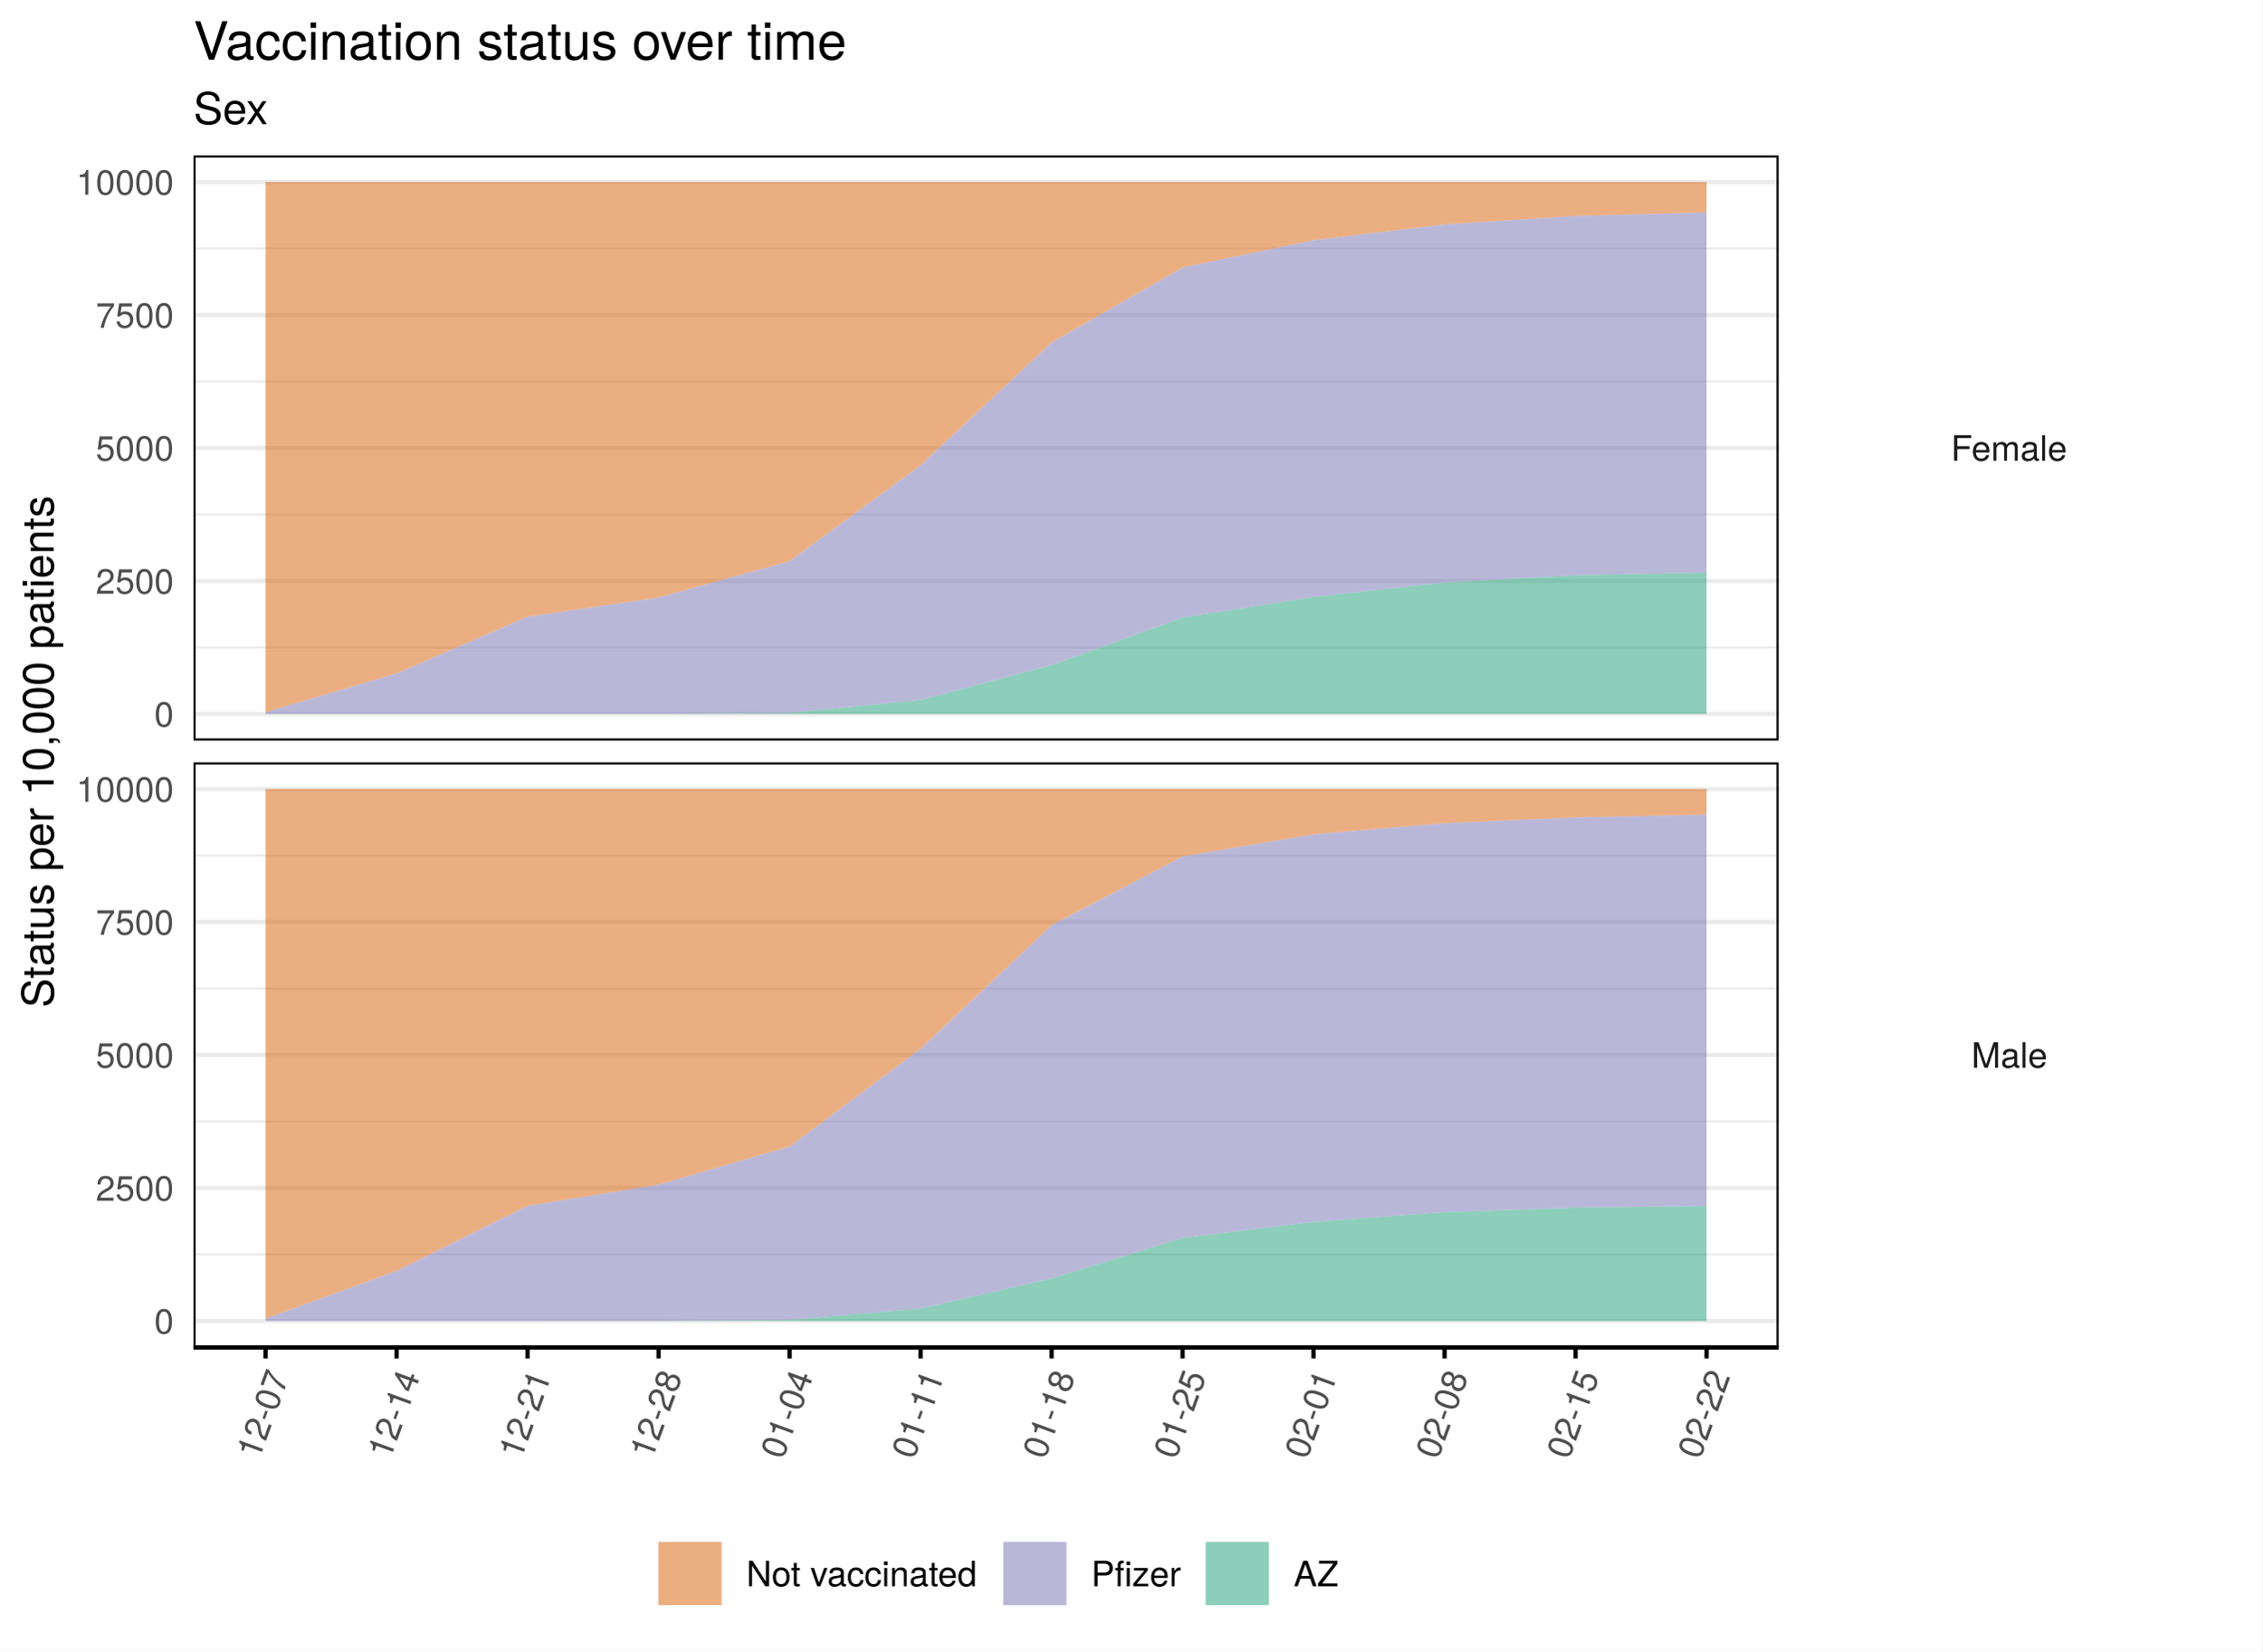
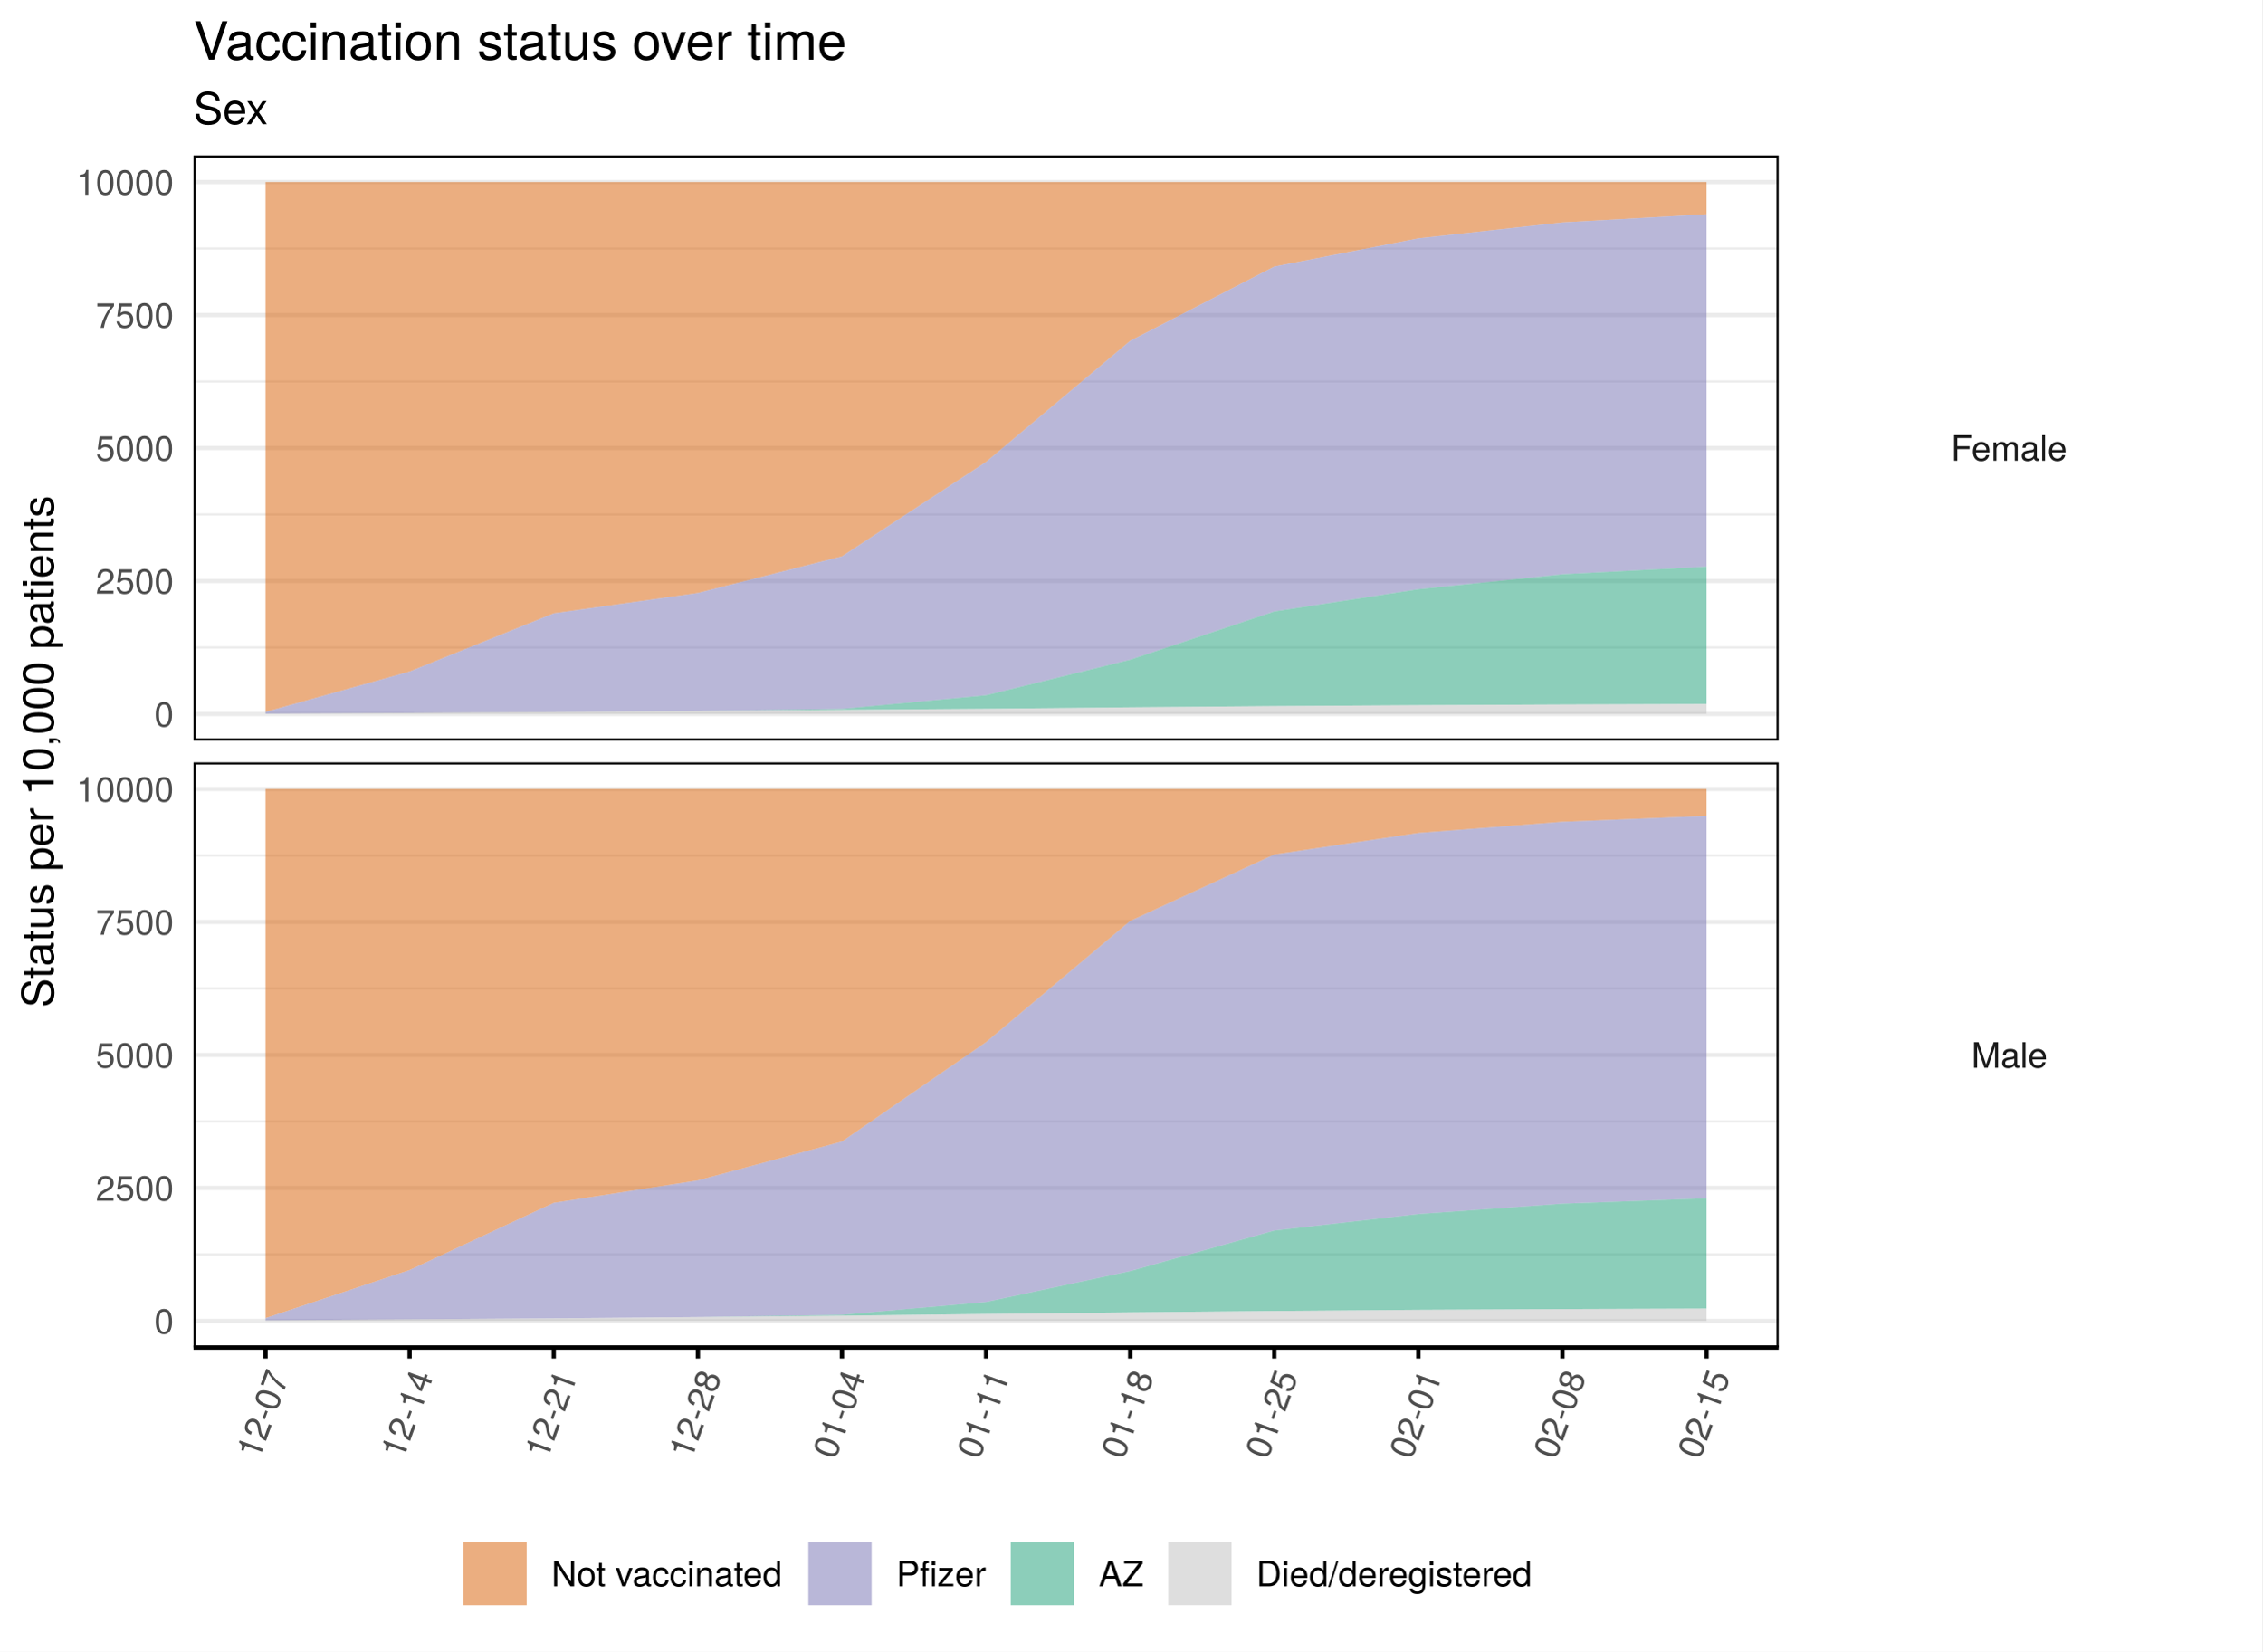
<svg xmlns="http://www.w3.org/2000/svg" viewBox="0 0 566.93 414.02">
  <defs>
    <style type="text/css">
    line, polyline, polygon, path, rect, circle {
      fill: none;
      stroke: #000000;
      stroke-linecap: round;
      stroke-linejoin: round;
      stroke-miterlimit: 10.00;
    }
  </style>
  </defs>
  <rect width="100%" height="100%" style="stroke: none; fill: #FFFFFF;" />
  <defs>
    <clipPath id="cpNDguNDl8NDQ1Ljc3fDE4NS42MnwzOC45NQ==">
      <rect x="48.49" y="38.95" width="397.28" height="146.67" />
    </clipPath>
  </defs>
  <polyline points="48.49,162.29 445.77,162.29 " style="stroke-width: 0.53; stroke: #EBEBEB; stroke-linecap: butt;" clip-path="url(#cpNDguNDl8NDQ1Ljc3fDE4NS42MnwzOC45NQ==)" />
  <polyline points="48.49,128.95 445.77,128.95 " style="stroke-width: 0.53; stroke: #EBEBEB; stroke-linecap: butt;" clip-path="url(#cpNDguNDl8NDQ1Ljc3fDE4NS42MnwzOC45NQ==)" />
  <polyline points="48.49,95.62 445.77,95.62 " style="stroke-width: 0.53; stroke: #EBEBEB; stroke-linecap: butt;" clip-path="url(#cpNDguNDl8NDQ1Ljc3fDE4NS42MnwzOC45NQ==)" />
  <polyline points="48.49,62.28 445.77,62.28 " style="stroke-width: 0.53; stroke: #EBEBEB; stroke-linecap: butt;" clip-path="url(#cpNDguNDl8NDQ1Ljc3fDE4NS42MnwzOC45NQ==)" />
  <polyline points="48.49,178.96 445.77,178.96 " style="stroke-width: 1.07; stroke: #EBEBEB; stroke-linecap: butt;" clip-path="url(#cpNDguNDl8NDQ1Ljc3fDE4NS42MnwzOC45NQ==)" />
  <polyline points="48.49,145.62 445.77,145.62 " style="stroke-width: 1.07; stroke: #EBEBEB; stroke-linecap: butt;" clip-path="url(#cpNDguNDl8NDQ1Ljc3fDE4NS42MnwzOC45NQ==)" />
  <polyline points="48.49,112.29 445.77,112.29 " style="stroke-width: 1.07; stroke: #EBEBEB; stroke-linecap: butt;" clip-path="url(#cpNDguNDl8NDQ1Ljc3fDE4NS42MnwzOC45NQ==)" />
  <polyline points="48.49,78.95 445.77,78.95 " style="stroke-width: 1.07; stroke: #EBEBEB; stroke-linecap: butt;" clip-path="url(#cpNDguNDl8NDQ1Ljc3fDE4NS42MnwzOC45NQ==)" />
  <polyline points="48.49,45.62 445.77,45.62 " style="stroke-width: 1.07; stroke: #EBEBEB; stroke-linecap: butt;" clip-path="url(#cpNDguNDl8NDQ1Ljc3fDE4NS42MnwzOC45NQ==)" />
-   <polygon points="66.55,45.62 99.38,45.62 132.21,45.62 165.05,45.62 197.88,45.62 230.71,45.62 263.55,45.62 296.38,45.62 329.21,45.62 362.05,45.62 394.88,45.62 427.71,45.62 427.71,53.24 394.88,54.12 362.05,56.24 329.21,60.20 296.38,67.05 263.55,85.84 230.71,116.63 197.88,140.67 165.05,149.78 132.21,154.58 99.38,168.80 66.55,178.52 " style="stroke-width: 0.00; stroke: none; fill: #D95F02; fill-opacity: 0.50;" clip-path="url(#cpNDguNDl8NDQ1Ljc3fDE4NS42MnwzOC45NQ==)" />
-   <polyline points="66.55,45.62 99.38,45.62 132.21,45.62 165.05,45.62 197.88,45.62 230.71,45.62 263.55,45.62 296.38,45.62 329.21,45.62 362.05,45.62 394.88,45.62 427.71,45.62 " style="stroke-width: 1.07; stroke: none;" clip-path="url(#cpNDguNDl8NDQ1Ljc3fDE4NS42MnwzOC45NQ==)" />
-   <polygon points="66.55,178.52 99.38,168.80 132.21,154.58 165.05,149.78 197.88,140.67 230.71,116.63 263.55,85.84 296.38,67.05 329.21,60.20 362.05,56.24 394.88,54.12 427.71,53.24 427.71,143.52 394.88,144.19 362.05,146.02 329.21,149.63 296.38,154.81 263.55,166.73 230.71,175.46 197.88,178.70 165.05,178.95 132.21,178.95 99.38,178.96 66.55,178.96 " style="stroke-width: 0.00; stroke: none; fill: #7570B3; fill-opacity: 0.50;" clip-path="url(#cpNDguNDl8NDQ1Ljc3fDE4NS42MnwzOC45NQ==)" />
-   <polyline points="66.55,178.52 99.38,168.80 132.21,154.58 165.05,149.78 197.88,140.67 230.71,116.63 263.55,85.84 296.38,67.05 329.21,60.20 362.05,56.24 394.88,54.12 427.71,53.24 " style="stroke-width: 1.07; stroke: none;" clip-path="url(#cpNDguNDl8NDQ1Ljc3fDE4NS42MnwzOC45NQ==)" />
-   <polygon points="66.55,178.96 99.38,178.96 132.21,178.95 165.05,178.95 197.88,178.70 230.71,175.46 263.55,166.73 296.38,154.81 329.21,149.63 362.05,146.02 394.88,144.19 427.71,143.52 427.71,178.96 394.88,178.96 362.05,178.96 329.21,178.96 296.38,178.96 263.55,178.96 230.71,178.96 197.88,178.96 165.05,178.96 132.21,178.96 99.38,178.96 66.55,178.96 " style="stroke-width: 0.00; stroke: none; fill: #1B9E77; fill-opacity: 0.50;" clip-path="url(#cpNDguNDl8NDQ1Ljc3fDE4NS42MnwzOC45NQ==)" />
-   <polyline points="66.55,178.96 99.38,178.96 132.21,178.95 165.05,178.95 197.88,178.70 230.71,175.46 263.55,166.73 296.38,154.81 329.21,149.63 362.05,146.02 394.88,144.19 427.71,143.52 " style="stroke-width: 1.07; stroke: none;" clip-path="url(#cpNDguNDl8NDQ1Ljc3fDE4NS42MnwzOC45NQ==)" />
+   <polygon points="66.55,45.62 102.66,45.62 138.78,45.62 174.90,45.62 211.01,45.62 247.13,45.62 283.25,45.62 319.36,45.62 355.48,45.62 391.60,45.62 427.71,45.62 427.71,53.70 391.60,55.74 355.48,59.73 319.36,66.81 283.25,85.43 247.13,115.78 211.01,139.46 174.90,148.64 138.78,153.74 102.66,168.33 66.55,178.46 " style="stroke-width: 0.00; stroke: none; fill: #D95F02; fill-opacity: 0.50;" clip-path="url(#cpNDguNDl8NDQ1Ljc3fDE4NS42MnwzOC45NQ==)" />
+   <polyline points="66.55,45.62 102.66,45.62 138.78,45.62 174.90,45.62 211.01,45.62 247.13,45.62 283.25,45.62 319.36,45.62 355.48,45.62 391.60,45.62 427.71,45.62 " style="stroke-width: 1.07; stroke: none;" clip-path="url(#cpNDguNDl8NDQ1Ljc3fDE4NS42MnwzOC45NQ==)" />
+   <polygon points="66.55,178.46 102.66,168.33 138.78,153.74 174.90,148.64 211.01,139.46 247.13,115.78 283.25,85.43 319.36,66.81 355.48,59.73 391.60,55.74 427.71,53.70 427.71,142.03 391.60,143.94 355.48,147.69 319.36,153.26 283.25,165.36 247.13,174.27 211.01,177.69 174.90,178.22 138.78,178.45 102.66,178.68 66.55,178.89 " style="stroke-width: 0.00; stroke: none; fill: #7570B3; fill-opacity: 0.50;" clip-path="url(#cpNDguNDl8NDQ1Ljc3fDE4NS42MnwzOC45NQ==)" />
+   <polyline points="66.55,178.46 102.66,168.33 138.78,153.74 174.90,148.64 211.01,139.46 247.13,115.78 283.25,85.43 319.36,66.81 355.48,59.73 391.60,55.74 427.71,53.70 " style="stroke-width: 1.07; stroke: none;" clip-path="url(#cpNDguNDl8NDQ1Ljc3fDE4NS42MnwzOC45NQ==)" />
+   <polygon points="66.55,178.89 102.66,178.68 138.78,178.45 174.90,178.22 211.01,177.69 247.13,174.27 283.25,165.36 319.36,153.26 355.48,147.69 391.60,143.94 427.71,142.03 427.71,176.47 391.60,176.60 355.48,176.77 319.36,177.00 283.25,177.31 247.13,177.67 211.01,177.95 174.90,178.23 138.78,178.45 102.66,178.68 66.55,178.89 " style="stroke-width: 0.00; stroke: none; fill: #1B9E77; fill-opacity: 0.50;" clip-path="url(#cpNDguNDl8NDQ1Ljc3fDE4NS42MnwzOC45NQ==)" />
+   <polyline points="66.55,178.89 102.66,178.68 138.78,178.45 174.90,178.22 211.01,177.69 247.13,174.27 283.25,165.36 319.36,153.26 355.48,147.69 391.60,143.94 427.71,142.03 " style="stroke-width: 1.07; stroke: none;" clip-path="url(#cpNDguNDl8NDQ1Ljc3fDE4NS42MnwzOC45NQ==)" />
+   <polygon points="66.55,178.89 102.66,178.68 138.78,178.45 174.90,178.23 211.01,177.95 247.13,177.67 283.25,177.31 319.36,177.00 355.48,176.77 391.60,176.60 427.71,176.47 427.71,178.96 391.60,178.96 355.48,178.96 319.36,178.96 283.25,178.96 247.13,178.96 211.01,178.96 174.90,178.96 138.78,178.96 102.66,178.96 66.55,178.96 " style="stroke-width: 0.00; stroke: none; fill: #BEBEBE; fill-opacity: 0.50;" clip-path="url(#cpNDguNDl8NDQ1Ljc3fDE4NS42MnwzOC45NQ==)" />
+   <polyline points="66.55,178.89 102.66,178.68 138.78,178.45 174.90,178.23 211.01,177.95 247.13,177.67 283.25,177.31 319.36,177.00 355.48,176.77 391.60,176.60 427.71,176.47 " style="stroke-width: 1.07; stroke: none;" clip-path="url(#cpNDguNDl8NDQ1Ljc3fDE4NS42MnwzOC45NQ==)" />
  <rect x="48.49" y="38.95" width="397.28" height="146.67" style="stroke-width: 1.07;" clip-path="url(#cpNDguNDl8NDQ1Ljc3fDE4NS42MnwzOC45NQ==)" />
  <defs>
    <clipPath id="cpMC4wMHw1NjYuOTN8NDE0LjAyfDAuMDA=">
      <rect x="0.00" y="0.00" width="566.93" height="414.02" />
    </clipPath>
  </defs>
  <defs>
    <clipPath id="cpNDguNDl8NDQ1Ljc3fDMzNy43OHwxOTEuMTA=">
      <rect x="48.49" y="191.10" width="397.28" height="146.67" />
    </clipPath>
  </defs>
  <polyline points="48.49,314.44 445.77,314.44 " style="stroke-width: 0.53; stroke: #EBEBEB; stroke-linecap: butt;" clip-path="url(#cpNDguNDl8NDQ1Ljc3fDMzNy43OHwxOTEuMTA=)" />
  <polyline points="48.49,281.11 445.77,281.11 " style="stroke-width: 0.53; stroke: #EBEBEB; stroke-linecap: butt;" clip-path="url(#cpNDguNDl8NDQ1Ljc3fDMzNy43OHwxOTEuMTA=)" />
  <polyline points="48.49,247.77 445.77,247.77 " style="stroke-width: 0.53; stroke: #EBEBEB; stroke-linecap: butt;" clip-path="url(#cpNDguNDl8NDQ1Ljc3fDMzNy43OHwxOTEuMTA=)" />
  <polyline points="48.49,214.44 445.77,214.44 " style="stroke-width: 0.53; stroke: #EBEBEB; stroke-linecap: butt;" clip-path="url(#cpNDguNDl8NDQ1Ljc3fDMzNy43OHwxOTEuMTA=)" />
  <polyline points="48.49,331.11 445.77,331.11 " style="stroke-width: 1.07; stroke: #EBEBEB; stroke-linecap: butt;" clip-path="url(#cpNDguNDl8NDQ1Ljc3fDMzNy43OHwxOTEuMTA=)" />
  <polyline points="48.49,297.77 445.77,297.77 " style="stroke-width: 1.07; stroke: #EBEBEB; stroke-linecap: butt;" clip-path="url(#cpNDguNDl8NDQ1Ljc3fDMzNy43OHwxOTEuMTA=)" />
  <polyline points="48.49,264.44 445.77,264.44 " style="stroke-width: 1.07; stroke: #EBEBEB; stroke-linecap: butt;" clip-path="url(#cpNDguNDl8NDQ1Ljc3fDMzNy43OHwxOTEuMTA=)" />
  <polyline points="48.49,231.10 445.77,231.10 " style="stroke-width: 1.07; stroke: #EBEBEB; stroke-linecap: butt;" clip-path="url(#cpNDguNDl8NDQ1Ljc3fDMzNy43OHwxOTEuMTA=)" />
  <polyline points="48.49,197.77 445.77,197.77 " style="stroke-width: 1.07; stroke: #EBEBEB; stroke-linecap: butt;" clip-path="url(#cpNDguNDl8NDQ1Ljc3fDMzNy43OHwxOTEuMTA=)" />
-   <polygon points="66.55,197.77 99.38,197.77 132.21,197.77 165.05,197.77 197.88,197.77 230.71,197.77 263.55,197.77 296.38,197.77 329.21,197.77 362.05,197.77 394.88,197.77 427.71,197.77 427.71,204.20 394.88,204.89 362.05,206.33 329.21,209.12 296.38,214.68 263.55,231.90 230.71,262.87 197.88,287.38 165.05,296.96 132.21,302.25 99.38,318.56 66.55,330.52 " style="stroke-width: 0.00; stroke: none; fill: #D95F02; fill-opacity: 0.50;" clip-path="url(#cpNDguNDl8NDQ1Ljc3fDMzNy43OHwxOTEuMTA=)" />
-   <polyline points="66.55,197.77 99.38,197.77 132.21,197.77 165.05,197.77 197.88,197.77 230.71,197.77 263.55,197.77 296.38,197.77 329.21,197.77 362.05,197.77 394.88,197.77 427.71,197.77 " style="stroke-width: 1.07; stroke: none;" clip-path="url(#cpNDguNDl8NDQ1Ljc3fDMzNy43OHwxOTEuMTA=)" />
-   <polygon points="66.55,330.52 99.38,318.56 132.21,302.25 165.05,296.96 197.88,287.38 230.71,262.87 263.55,231.90 296.38,214.68 329.21,209.12 362.05,206.33 394.88,204.89 427.71,204.20 427.71,302.30 394.88,302.73 362.05,303.85 329.21,306.29 296.38,310.30 263.55,320.48 230.71,328.01 197.88,330.87 165.05,331.10 132.21,331.11 99.38,331.11 66.55,331.11 " style="stroke-width: 0.00; stroke: none; fill: #7570B3; fill-opacity: 0.50;" clip-path="url(#cpNDguNDl8NDQ1Ljc3fDMzNy43OHwxOTEuMTA=)" />
-   <polyline points="66.55,330.52 99.38,318.56 132.21,302.25 165.05,296.96 197.88,287.38 230.71,262.87 263.55,231.90 296.38,214.68 329.21,209.12 362.05,206.33 394.88,204.89 427.71,204.20 " style="stroke-width: 1.07; stroke: none;" clip-path="url(#cpNDguNDl8NDQ1Ljc3fDMzNy43OHwxOTEuMTA=)" />
-   <polygon points="66.55,331.11 99.38,331.11 132.21,331.11 165.05,331.10 197.88,330.87 230.71,328.01 263.55,320.48 296.38,310.30 329.21,306.29 362.05,303.85 394.88,302.73 427.71,302.30 427.71,331.11 394.88,331.11 362.05,331.11 329.21,331.11 296.38,331.11 263.55,331.11 230.71,331.11 197.88,331.11 165.05,331.11 132.21,331.11 99.38,331.11 66.55,331.11 " style="stroke-width: 0.00; stroke: none; fill: #1B9E77; fill-opacity: 0.50;" clip-path="url(#cpNDguNDl8NDQ1Ljc3fDMzNy43OHwxOTEuMTA=)" />
-   <polyline points="66.55,331.11 99.38,331.11 132.21,331.11 165.05,331.10 197.88,330.87 230.71,328.01 263.55,320.48 296.38,310.30 329.21,306.29 362.05,303.85 394.88,302.73 427.71,302.30 " style="stroke-width: 1.07; stroke: none;" clip-path="url(#cpNDguNDl8NDQ1Ljc3fDMzNy43OHwxOTEuMTA=)" />
+   <polygon points="66.55,197.77 102.66,197.77 138.78,197.77 174.90,197.77 211.01,197.77 247.13,197.77 283.25,197.77 319.36,197.77 355.48,197.77 391.60,197.77 427.71,197.77 427.71,204.53 391.60,206.00 355.48,208.80 319.36,214.20 283.25,230.87 247.13,261.24 211.01,286.16 174.90,295.90 138.78,301.52 102.66,318.36 66.55,330.41 " style="stroke-width: 0.00; stroke: none; fill: #D95F02; fill-opacity: 0.50;" clip-path="url(#cpNDguNDl8NDQ1Ljc3fDMzNy43OHwxOTEuMTA=)" />
+   <polyline points="66.55,197.77 102.66,197.77 138.78,197.77 174.90,197.77 211.01,197.77 247.13,197.77 283.25,197.77 319.36,197.77 355.48,197.77 391.60,197.77 427.71,197.77 " style="stroke-width: 1.07; stroke: none;" clip-path="url(#cpNDguNDl8NDQ1Ljc3fDMzNy43OHwxOTEuMTA=)" />
+   <polygon points="66.55,330.41 102.66,318.36 138.78,301.52 174.90,295.90 211.01,286.16 247.13,261.24 283.25,230.87 319.36,214.20 355.48,208.80 391.60,206.00 427.71,204.53 427.71,300.37 391.60,301.72 355.48,304.32 319.36,308.45 283.25,318.63 247.13,326.37 211.01,329.58 174.90,330.14 138.78,330.46 102.66,330.72 66.55,330.97 " style="stroke-width: 0.00; stroke: none; fill: #7570B3; fill-opacity: 0.50;" clip-path="url(#cpNDguNDl8NDQ1Ljc3fDMzNy43OHwxOTEuMTA=)" />
+   <polyline points="66.55,330.41 102.66,318.36 138.78,301.52 174.90,295.90 211.01,286.16 247.13,261.24 283.25,230.87 319.36,214.20 355.48,208.80 391.60,206.00 427.71,204.53 " style="stroke-width: 1.07; stroke: none;" clip-path="url(#cpNDguNDl8NDQ1Ljc3fDMzNy43OHwxOTEuMTA=)" />
+   <polygon points="66.55,330.97 102.66,330.72 138.78,330.46 174.90,330.14 211.01,329.58 247.13,326.37 283.25,318.63 319.36,308.45 355.48,304.32 391.60,301.72 427.71,300.37 427.71,328.02 391.60,328.15 355.48,328.33 319.36,328.62 283.25,328.97 247.13,329.37 211.01,329.81 174.90,330.14 138.78,330.46 102.66,330.72 66.55,330.97 " style="stroke-width: 0.00; stroke: none; fill: #1B9E77; fill-opacity: 0.50;" clip-path="url(#cpNDguNDl8NDQ1Ljc3fDMzNy43OHwxOTEuMTA=)" />
+   <polyline points="66.55,330.97 102.66,330.72 138.78,330.46 174.90,330.14 211.01,329.58 247.13,326.37 283.25,318.63 319.36,308.45 355.48,304.32 391.60,301.72 427.71,300.37 " style="stroke-width: 1.07; stroke: none;" clip-path="url(#cpNDguNDl8NDQ1Ljc3fDMzNy43OHwxOTEuMTA=)" />
+   <polygon points="66.55,330.97 102.66,330.72 138.78,330.46 174.90,330.14 211.01,329.81 247.13,329.37 283.25,328.97 319.36,328.62 355.48,328.33 391.60,328.15 427.71,328.02 427.71,331.11 391.60,331.11 355.48,331.11 319.36,331.11 283.25,331.11 247.13,331.11 211.01,331.11 174.90,331.11 138.78,331.11 102.66,331.11 66.55,331.11 " style="stroke-width: 0.00; stroke: none; fill: #BEBEBE; fill-opacity: 0.50;" clip-path="url(#cpNDguNDl8NDQ1Ljc3fDMzNy43OHwxOTEuMTA=)" />
+   <polyline points="66.55,330.97 102.66,330.72 138.78,330.46 174.90,330.14 211.01,329.81 247.13,329.37 283.25,328.97 319.36,328.62 355.48,328.33 391.60,328.15 427.71,328.02 " style="stroke-width: 1.07; stroke: none;" clip-path="url(#cpNDguNDl8NDQ1Ljc3fDMzNy43OHwxOTEuMTA=)" />
  <rect x="48.49" y="191.10" width="397.28" height="146.67" style="stroke-width: 1.07;" clip-path="url(#cpNDguNDl8NDQ1Ljc3fDMzNy43OHwxOTEuMTA=)" />
  <defs>
    <clipPath id="cpMC4wMHw1NjYuOTN8NDE0LjAyfDAuMDA=">
      <rect x="0.00" y="0.00" width="566.93" height="414.02" />
    </clipPath>
  </defs>
  <defs>
    <clipPath id="cpNDQ1Ljc3fDU2MS40NXwxODUuNjJ8MzguOTU=">
      <rect x="445.77" y="38.95" width="115.68" height="146.67" />
    </clipPath>
  </defs>
  <defs>
    <clipPath id="cpNDg0LjU2fDUyMi42NnwxODUuNjJ8MzguOTU=">
      <rect x="484.56" y="38.95" width="38.11" height="146.67" />
    </clipPath>
  </defs>
  <g clip-path="url(#cpNDg0LjU2fDUyMi42NnwxODUuNjJ8MzguOTU=)">
    <text x="488.94" y="115.49" style="font-size: 8.80px; fill: #1A1A1A; font-family: TeX Gyre Heros;" textLength="29.34px" lengthAdjust="spacingAndGlyphs">Female</text>
  </g>
  <defs>
    <clipPath id="cpNDQ1Ljc3fDU2MS40NXwxODUuNjJ8MzguOTU=">
      <rect x="445.77" y="38.95" width="115.68" height="146.67" />
    </clipPath>
  </defs>
  <defs>
    <clipPath id="cpMC4wMHw1NjYuOTN8NDE0LjAyfDAuMDA=">
      <rect x="0.00" y="0.00" width="566.93" height="414.02" />
    </clipPath>
  </defs>
  <defs>
    <clipPath id="cpNDQ1Ljc3fDU2MS40NXwzMzcuNzh8MTkxLjEw">
      <rect x="445.77" y="191.10" width="115.68" height="146.67" />
    </clipPath>
  </defs>
  <defs>
    <clipPath id="cpNDg0LjU2fDUyMi42NnwzMzcuNzh8MTkxLjEw">
      <rect x="484.56" y="191.10" width="38.11" height="146.67" />
    </clipPath>
  </defs>
  <g clip-path="url(#cpNDg0LjU2fDUyMi42NnwzMzcuNzh8MTkxLjEw)">
    <text x="494.08" y="267.65" style="font-size: 8.80px; fill: #1A1A1A; font-family: TeX Gyre Heros;" textLength="19.07px" lengthAdjust="spacingAndGlyphs">Male</text>
  </g>
  <defs>
    <clipPath id="cpNDQ1Ljc3fDU2MS40NXwzMzcuNzh8MTkxLjEw">
      <rect x="445.77" y="191.10" width="115.68" height="146.67" />
    </clipPath>
  </defs>
  <defs>
    <clipPath id="cpMC4wMHw1NjYuOTN8NDE0LjAyfDAuMDA=">
      <rect x="0.00" y="0.00" width="566.93" height="414.02" />
    </clipPath>
  </defs>
  <polyline points="48.49,337.78 445.77,337.78 " style="stroke-width: 1.07; stroke-linecap: butt;" clip-path="url(#cpMC4wMHw1NjYuOTN8NDE0LjAyfDAuMDA=)" />
  <polyline points="66.55,340.52 66.55,337.78 " style="stroke-width: 1.07; stroke-linecap: butt;" clip-path="url(#cpMC4wMHw1NjYuOTN8NDE0LjAyfDAuMDA=)" />
-   <polyline points="99.38,340.52 99.38,337.78 " style="stroke-width: 1.07; stroke-linecap: butt;" clip-path="url(#cpMC4wMHw1NjYuOTN8NDE0LjAyfDAuMDA=)" />
-   <polyline points="132.21,340.52 132.21,337.78 " style="stroke-width: 1.07; stroke-linecap: butt;" clip-path="url(#cpMC4wMHw1NjYuOTN8NDE0LjAyfDAuMDA=)" />
-   <polyline points="165.05,340.52 165.05,337.78 " style="stroke-width: 1.07; stroke-linecap: butt;" clip-path="url(#cpMC4wMHw1NjYuOTN8NDE0LjAyfDAuMDA=)" />
-   <polyline points="197.88,340.52 197.88,337.78 " style="stroke-width: 1.07; stroke-linecap: butt;" clip-path="url(#cpMC4wMHw1NjYuOTN8NDE0LjAyfDAuMDA=)" />
-   <polyline points="230.71,340.52 230.71,337.78 " style="stroke-width: 1.07; stroke-linecap: butt;" clip-path="url(#cpMC4wMHw1NjYuOTN8NDE0LjAyfDAuMDA=)" />
-   <polyline points="263.55,340.52 263.55,337.78 " style="stroke-width: 1.07; stroke-linecap: butt;" clip-path="url(#cpMC4wMHw1NjYuOTN8NDE0LjAyfDAuMDA=)" />
-   <polyline points="296.38,340.52 296.38,337.78 " style="stroke-width: 1.07; stroke-linecap: butt;" clip-path="url(#cpMC4wMHw1NjYuOTN8NDE0LjAyfDAuMDA=)" />
-   <polyline points="329.21,340.52 329.21,337.78 " style="stroke-width: 1.07; stroke-linecap: butt;" clip-path="url(#cpMC4wMHw1NjYuOTN8NDE0LjAyfDAuMDA=)" />
-   <polyline points="362.05,340.52 362.05,337.78 " style="stroke-width: 1.07; stroke-linecap: butt;" clip-path="url(#cpMC4wMHw1NjYuOTN8NDE0LjAyfDAuMDA=)" />
-   <polyline points="394.88,340.52 394.88,337.78 " style="stroke-width: 1.07; stroke-linecap: butt;" clip-path="url(#cpMC4wMHw1NjYuOTN8NDE0LjAyfDAuMDA=)" />
+   <polyline points="102.66,340.52 102.66,337.78 " style="stroke-width: 1.07; stroke-linecap: butt;" clip-path="url(#cpMC4wMHw1NjYuOTN8NDE0LjAyfDAuMDA=)" />
+   <polyline points="138.78,340.52 138.78,337.78 " style="stroke-width: 1.07; stroke-linecap: butt;" clip-path="url(#cpMC4wMHw1NjYuOTN8NDE0LjAyfDAuMDA=)" />
+   <polyline points="174.90,340.52 174.90,337.78 " style="stroke-width: 1.07; stroke-linecap: butt;" clip-path="url(#cpMC4wMHw1NjYuOTN8NDE0LjAyfDAuMDA=)" />
+   <polyline points="211.01,340.52 211.01,337.78 " style="stroke-width: 1.07; stroke-linecap: butt;" clip-path="url(#cpMC4wMHw1NjYuOTN8NDE0LjAyfDAuMDA=)" />
+   <polyline points="247.13,340.52 247.13,337.78 " style="stroke-width: 1.07; stroke-linecap: butt;" clip-path="url(#cpMC4wMHw1NjYuOTN8NDE0LjAyfDAuMDA=)" />
+   <polyline points="283.25,340.52 283.25,337.78 " style="stroke-width: 1.07; stroke-linecap: butt;" clip-path="url(#cpMC4wMHw1NjYuOTN8NDE0LjAyfDAuMDA=)" />
+   <polyline points="319.36,340.52 319.36,337.78 " style="stroke-width: 1.07; stroke-linecap: butt;" clip-path="url(#cpMC4wMHw1NjYuOTN8NDE0LjAyfDAuMDA=)" />
+   <polyline points="355.48,340.52 355.48,337.78 " style="stroke-width: 1.07; stroke-linecap: butt;" clip-path="url(#cpMC4wMHw1NjYuOTN8NDE0LjAyfDAuMDA=)" />
+   <polyline points="391.60,340.52 391.60,337.78 " style="stroke-width: 1.07; stroke-linecap: butt;" clip-path="url(#cpMC4wMHw1NjYuOTN8NDE0LjAyfDAuMDA=)" />
  <polyline points="427.71,340.52 427.71,337.78 " style="stroke-width: 1.07; stroke-linecap: butt;" clip-path="url(#cpMC4wMHw1NjYuOTN8NDE0LjAyfDAuMDA=)" />
  <g clip-path="url(#cpMC4wMHw1NjYuOTN8NDE0LjAyfDAuMDA=)">
    <text transform="translate(64.88,366.05) rotate(-70)" style="font-size: 8.80px; fill: #4D4D4D; font-family: TeX Gyre Heros;" textLength="22.50px" lengthAdjust="spacingAndGlyphs">12-07</text>
  </g>
  <g clip-path="url(#cpMC4wMHw1NjYuOTN8NDE0LjAyfDAuMDA=)">
-     <text transform="translate(97.71,366.05) rotate(-70)" style="font-size: 8.80px; fill: #4D4D4D; font-family: TeX Gyre Heros;" textLength="22.50px" lengthAdjust="spacingAndGlyphs">12-14</text>
-   </g>
-   <g clip-path="url(#cpMC4wMHw1NjYuOTN8NDE0LjAyfDAuMDA=)">
-     <text transform="translate(130.55,366.05) rotate(-70)" style="font-size: 8.80px; fill: #4D4D4D; font-family: TeX Gyre Heros;" textLength="22.50px" lengthAdjust="spacingAndGlyphs">12-21</text>
-   </g>
-   <g clip-path="url(#cpMC4wMHw1NjYuOTN8NDE0LjAyfDAuMDA=)">
-     <text transform="translate(163.38,366.05) rotate(-70)" style="font-size: 8.80px; fill: #4D4D4D; font-family: TeX Gyre Heros;" textLength="22.50px" lengthAdjust="spacingAndGlyphs">12-28</text>
-   </g>
-   <g clip-path="url(#cpMC4wMHw1NjYuOTN8NDE0LjAyfDAuMDA=)">
-     <text transform="translate(196.21,366.05) rotate(-70)" style="font-size: 8.80px; fill: #4D4D4D; font-family: TeX Gyre Heros;" textLength="22.50px" lengthAdjust="spacingAndGlyphs">01-04</text>
-   </g>
-   <g clip-path="url(#cpMC4wMHw1NjYuOTN8NDE0LjAyfDAuMDA=)">
-     <text transform="translate(229.05,366.05) rotate(-70)" style="font-size: 8.80px; fill: #4D4D4D; font-family: TeX Gyre Heros;" textLength="22.50px" lengthAdjust="spacingAndGlyphs">01-11</text>
-   </g>
-   <g clip-path="url(#cpMC4wMHw1NjYuOTN8NDE0LjAyfDAuMDA=)">
-     <text transform="translate(261.88,366.05) rotate(-70)" style="font-size: 8.80px; fill: #4D4D4D; font-family: TeX Gyre Heros;" textLength="22.50px" lengthAdjust="spacingAndGlyphs">01-18</text>
-   </g>
-   <g clip-path="url(#cpMC4wMHw1NjYuOTN8NDE0LjAyfDAuMDA=)">
-     <text transform="translate(294.71,366.05) rotate(-70)" style="font-size: 8.80px; fill: #4D4D4D; font-family: TeX Gyre Heros;" textLength="22.50px" lengthAdjust="spacingAndGlyphs">01-25</text>
-   </g>
-   <g clip-path="url(#cpMC4wMHw1NjYuOTN8NDE0LjAyfDAuMDA=)">
-     <text transform="translate(327.55,366.05) rotate(-70)" style="font-size: 8.80px; fill: #4D4D4D; font-family: TeX Gyre Heros;" textLength="22.50px" lengthAdjust="spacingAndGlyphs">02-01</text>
-   </g>
-   <g clip-path="url(#cpMC4wMHw1NjYuOTN8NDE0LjAyfDAuMDA=)">
-     <text transform="translate(360.38,366.05) rotate(-70)" style="font-size: 8.80px; fill: #4D4D4D; font-family: TeX Gyre Heros;" textLength="22.50px" lengthAdjust="spacingAndGlyphs">02-08</text>
-   </g>
-   <g clip-path="url(#cpMC4wMHw1NjYuOTN8NDE0LjAyfDAuMDA=)">
-     <text transform="translate(393.21,366.05) rotate(-70)" style="font-size: 8.80px; fill: #4D4D4D; font-family: TeX Gyre Heros;" textLength="22.50px" lengthAdjust="spacingAndGlyphs">02-15</text>
-   </g>
-   <g clip-path="url(#cpMC4wMHw1NjYuOTN8NDE0LjAyfDAuMDA=)">
-     <text transform="translate(426.05,366.05) rotate(-70)" style="font-size: 8.80px; fill: #4D4D4D; font-family: TeX Gyre Heros;" textLength="22.50px" lengthAdjust="spacingAndGlyphs">02-22</text>
+     <text transform="translate(101.00,366.05) rotate(-70)" style="font-size: 8.80px; fill: #4D4D4D; font-family: TeX Gyre Heros;" textLength="22.50px" lengthAdjust="spacingAndGlyphs">12-14</text>
+   </g>
+   <g clip-path="url(#cpMC4wMHw1NjYuOTN8NDE0LjAyfDAuMDA=)">
+     <text transform="translate(137.11,366.05) rotate(-70)" style="font-size: 8.80px; fill: #4D4D4D; font-family: TeX Gyre Heros;" textLength="22.50px" lengthAdjust="spacingAndGlyphs">12-21</text>
+   </g>
+   <g clip-path="url(#cpMC4wMHw1NjYuOTN8NDE0LjAyfDAuMDA=)">
+     <text transform="translate(173.23,366.05) rotate(-70)" style="font-size: 8.80px; fill: #4D4D4D; font-family: TeX Gyre Heros;" textLength="22.50px" lengthAdjust="spacingAndGlyphs">12-28</text>
+   </g>
+   <g clip-path="url(#cpMC4wMHw1NjYuOTN8NDE0LjAyfDAuMDA=)">
+     <text transform="translate(209.35,366.05) rotate(-70)" style="font-size: 8.80px; fill: #4D4D4D; font-family: TeX Gyre Heros;" textLength="22.50px" lengthAdjust="spacingAndGlyphs">01-04</text>
+   </g>
+   <g clip-path="url(#cpMC4wMHw1NjYuOTN8NDE0LjAyfDAuMDA=)">
+     <text transform="translate(245.46,366.05) rotate(-70)" style="font-size: 8.80px; fill: #4D4D4D; font-family: TeX Gyre Heros;" textLength="22.50px" lengthAdjust="spacingAndGlyphs">01-11</text>
+   </g>
+   <g clip-path="url(#cpMC4wMHw1NjYuOTN8NDE0LjAyfDAuMDA=)">
+     <text transform="translate(281.58,366.05) rotate(-70)" style="font-size: 8.80px; fill: #4D4D4D; font-family: TeX Gyre Heros;" textLength="22.50px" lengthAdjust="spacingAndGlyphs">01-18</text>
+   </g>
+   <g clip-path="url(#cpMC4wMHw1NjYuOTN8NDE0LjAyfDAuMDA=)">
+     <text transform="translate(317.70,366.05) rotate(-70)" style="font-size: 8.80px; fill: #4D4D4D; font-family: TeX Gyre Heros;" textLength="22.50px" lengthAdjust="spacingAndGlyphs">01-25</text>
+   </g>
+   <g clip-path="url(#cpMC4wMHw1NjYuOTN8NDE0LjAyfDAuMDA=)">
+     <text transform="translate(353.81,366.05) rotate(-70)" style="font-size: 8.80px; fill: #4D4D4D; font-family: TeX Gyre Heros;" textLength="22.50px" lengthAdjust="spacingAndGlyphs">02-01</text>
+   </g>
+   <g clip-path="url(#cpMC4wMHw1NjYuOTN8NDE0LjAyfDAuMDA=)">
+     <text transform="translate(389.93,366.05) rotate(-70)" style="font-size: 8.80px; fill: #4D4D4D; font-family: TeX Gyre Heros;" textLength="22.50px" lengthAdjust="spacingAndGlyphs">02-08</text>
+   </g>
+   <g clip-path="url(#cpMC4wMHw1NjYuOTN8NDE0LjAyfDAuMDA=)">
+     <text transform="translate(426.05,366.05) rotate(-70)" style="font-size: 8.80px; fill: #4D4D4D; font-family: TeX Gyre Heros;" textLength="22.50px" lengthAdjust="spacingAndGlyphs">02-15</text>
  </g>
  <g clip-path="url(#cpMC4wMHw1NjYuOTN8NDE0LjAyfDAuMDA=)">
    <text x="38.66" y="182.16" style="font-size: 8.80px; fill: #4D4D4D; font-family: TeX Gyre Heros;" textLength="4.89px" lengthAdjust="spacingAndGlyphs">0</text>
  </g>
  <g clip-path="url(#cpMC4wMHw1NjYuOTN8NDE0LjAyfDAuMDA=)">
    <text x="23.99" y="148.83" style="font-size: 8.80px; fill: #4D4D4D; font-family: TeX Gyre Heros;" textLength="19.57px" lengthAdjust="spacingAndGlyphs">2500</text>
  </g>
  <g clip-path="url(#cpMC4wMHw1NjYuOTN8NDE0LjAyfDAuMDA=)">
    <text x="23.99" y="115.49" style="font-size: 8.80px; fill: #4D4D4D; font-family: TeX Gyre Heros;" textLength="19.57px" lengthAdjust="spacingAndGlyphs">5000</text>
  </g>
  <g clip-path="url(#cpMC4wMHw1NjYuOTN8NDE0LjAyfDAuMDA=)">
    <text x="23.99" y="82.16" style="font-size: 8.80px; fill: #4D4D4D; font-family: TeX Gyre Heros;" textLength="19.57px" lengthAdjust="spacingAndGlyphs">7500</text>
  </g>
  <g clip-path="url(#cpMC4wMHw1NjYuOTN8NDE0LjAyfDAuMDA=)">
    <text x="19.09" y="48.82" style="font-size: 8.80px; fill: #4D4D4D; font-family: TeX Gyre Heros;" textLength="24.46px" lengthAdjust="spacingAndGlyphs">10000</text>
  </g>
  <g clip-path="url(#cpMC4wMHw1NjYuOTN8NDE0LjAyfDAuMDA=)">
    <text x="38.66" y="334.32" style="font-size: 8.80px; fill: #4D4D4D; font-family: TeX Gyre Heros;" textLength="4.89px" lengthAdjust="spacingAndGlyphs">0</text>
  </g>
  <g clip-path="url(#cpMC4wMHw1NjYuOTN8NDE0LjAyfDAuMDA=)">
    <text x="23.99" y="300.98" style="font-size: 8.80px; fill: #4D4D4D; font-family: TeX Gyre Heros;" textLength="19.57px" lengthAdjust="spacingAndGlyphs">2500</text>
  </g>
  <g clip-path="url(#cpMC4wMHw1NjYuOTN8NDE0LjAyfDAuMDA=)">
    <text x="23.99" y="267.65" style="font-size: 8.80px; fill: #4D4D4D; font-family: TeX Gyre Heros;" textLength="19.57px" lengthAdjust="spacingAndGlyphs">5000</text>
  </g>
  <g clip-path="url(#cpMC4wMHw1NjYuOTN8NDE0LjAyfDAuMDA=)">
    <text x="23.99" y="234.31" style="font-size: 8.80px; fill: #4D4D4D; font-family: TeX Gyre Heros;" textLength="19.57px" lengthAdjust="spacingAndGlyphs">7500</text>
  </g>
  <g clip-path="url(#cpMC4wMHw1NjYuOTN8NDE0LjAyfDAuMDA=)">
    <text x="19.09" y="200.98" style="font-size: 8.80px; fill: #4D4D4D; font-family: TeX Gyre Heros;" textLength="24.46px" lengthAdjust="spacingAndGlyphs">10000</text>
  </g>
  <g clip-path="url(#cpMC4wMHw1NjYuOTN8NDE0LjAyfDAuMDA=)">
    <text transform="translate(13.45,252.57) rotate(-90)" style="font-size: 11.00px; font-family: TeX Gyre Heros;" textLength="128.41px" lengthAdjust="spacingAndGlyphs">Status per 10,000 patients</text>
  </g>
-   <rect x="164.99" y="386.49" width="15.86" height="15.86" style="stroke-width: 1.07; stroke: none; stroke-linecap: square; stroke-linejoin: miter; fill: #D95F02; fill-opacity: 0.50;" clip-path="url(#cpMC4wMHw1NjYuOTN8NDE0LjAyfDAuMDA=)" />
-   <rect x="251.43" y="386.49" width="15.86" height="15.86" style="stroke-width: 1.07; stroke: none; stroke-linecap: square; stroke-linejoin: miter; fill: #7570B3; fill-opacity: 0.50;" clip-path="url(#cpMC4wMHw1NjYuOTN8NDE0LjAyfDAuMDA=)" />
-   <rect x="302.16" y="386.49" width="15.86" height="15.86" style="stroke-width: 1.07; stroke: none; stroke-linecap: square; stroke-linejoin: miter; fill: #1B9E77; fill-opacity: 0.50;" clip-path="url(#cpMC4wMHw1NjYuOTN8NDE0LjAyfDAuMDA=)" />
-   <g clip-path="url(#cpMC4wMHw1NjYuOTN8NDE0LjAyfDAuMDA=)">
-     <text x="187.04" y="397.63" style="font-size: 8.80px; font-family: TeX Gyre Heros;" textLength="58.20px" lengthAdjust="spacingAndGlyphs">Not vaccinated</text>
-   </g>
-   <g clip-path="url(#cpMC4wMHw1NjYuOTN8NDE0LjAyfDAuMDA=)">
-     <text x="273.48" y="397.63" style="font-size: 8.80px; font-family: TeX Gyre Heros;" textLength="22.49px" lengthAdjust="spacingAndGlyphs">Pfizer</text>
-   </g>
-   <g clip-path="url(#cpMC4wMHw1NjYuOTN8NDE0LjAyfDAuMDA=)">
-     <text x="324.21" y="397.63" style="font-size: 8.80px; font-family: TeX Gyre Heros;" textLength="11.25px" lengthAdjust="spacingAndGlyphs">AZ</text>
+   <rect x="116.14" y="386.49" width="15.86" height="15.86" style="stroke-width: 1.07; stroke: none; stroke-linecap: square; stroke-linejoin: miter; fill: #D95F02; fill-opacity: 0.50;" clip-path="url(#cpMC4wMHw1NjYuOTN8NDE0LjAyfDAuMDA=)" />
+   <rect x="202.59" y="386.49" width="15.86" height="15.86" style="stroke-width: 1.07; stroke: none; stroke-linecap: square; stroke-linejoin: miter; fill: #7570B3; fill-opacity: 0.50;" clip-path="url(#cpMC4wMHw1NjYuOTN8NDE0LjAyfDAuMDA=)" />
+   <rect x="253.32" y="386.49" width="15.86" height="15.86" style="stroke-width: 1.07; stroke: none; stroke-linecap: square; stroke-linejoin: miter; fill: #1B9E77; fill-opacity: 0.50;" clip-path="url(#cpMC4wMHw1NjYuOTN8NDE0LjAyfDAuMDA=)" />
+   <rect x="292.80" y="386.49" width="15.86" height="15.86" style="stroke-width: 1.07; stroke: none; stroke-linecap: square; stroke-linejoin: miter; fill: #BEBEBE; fill-opacity: 0.50;" clip-path="url(#cpMC4wMHw1NjYuOTN8NDE0LjAyfDAuMDA=)" />
+   <g clip-path="url(#cpMC4wMHw1NjYuOTN8NDE0LjAyfDAuMDA=)">
+     <text x="138.20" y="397.63" style="font-size: 8.80px; font-family: TeX Gyre Heros;" textLength="58.20px" lengthAdjust="spacingAndGlyphs">Not vaccinated</text>
+   </g>
+   <g clip-path="url(#cpMC4wMHw1NjYuOTN8NDE0LjAyfDAuMDA=)">
+     <text x="224.64" y="397.63" style="font-size: 8.80px; font-family: TeX Gyre Heros;" textLength="22.49px" lengthAdjust="spacingAndGlyphs">Pfizer</text>
+   </g>
+   <g clip-path="url(#cpMC4wMHw1NjYuOTN8NDE0LjAyfDAuMDA=)">
+     <text x="275.37" y="397.63" style="font-size: 8.80px; font-family: TeX Gyre Heros;" textLength="11.25px" lengthAdjust="spacingAndGlyphs">AZ</text>
+   </g>
+   <g clip-path="url(#cpMC4wMHw1NjYuOTN8NDE0LjAyfDAuMDA=)">
+     <text x="314.85" y="397.63" style="font-size: 8.80px; font-family: TeX Gyre Heros;" textLength="69.45px" lengthAdjust="spacingAndGlyphs">Died/deregistered</text>
  </g>
  <g clip-path="url(#cpMC4wMHw1NjYuOTN8NDE0LjAyfDAuMDA=)">
    <text x="48.49" y="31.12" style="font-size: 11.00px; font-family: TeX Gyre Heros;" textLength="18.95px" lengthAdjust="spacingAndGlyphs">Sex</text>
  </g>
  <g clip-path="url(#cpMC4wMHw1NjYuOTN8NDE0LjAyfDAuMDA=)">
    <text x="48.49" y="14.95" style="font-size: 13.20px; font-family: TeX Gyre Heros;" textLength="165.07px" lengthAdjust="spacingAndGlyphs">Vaccination status over time</text>
  </g>
</svg>
